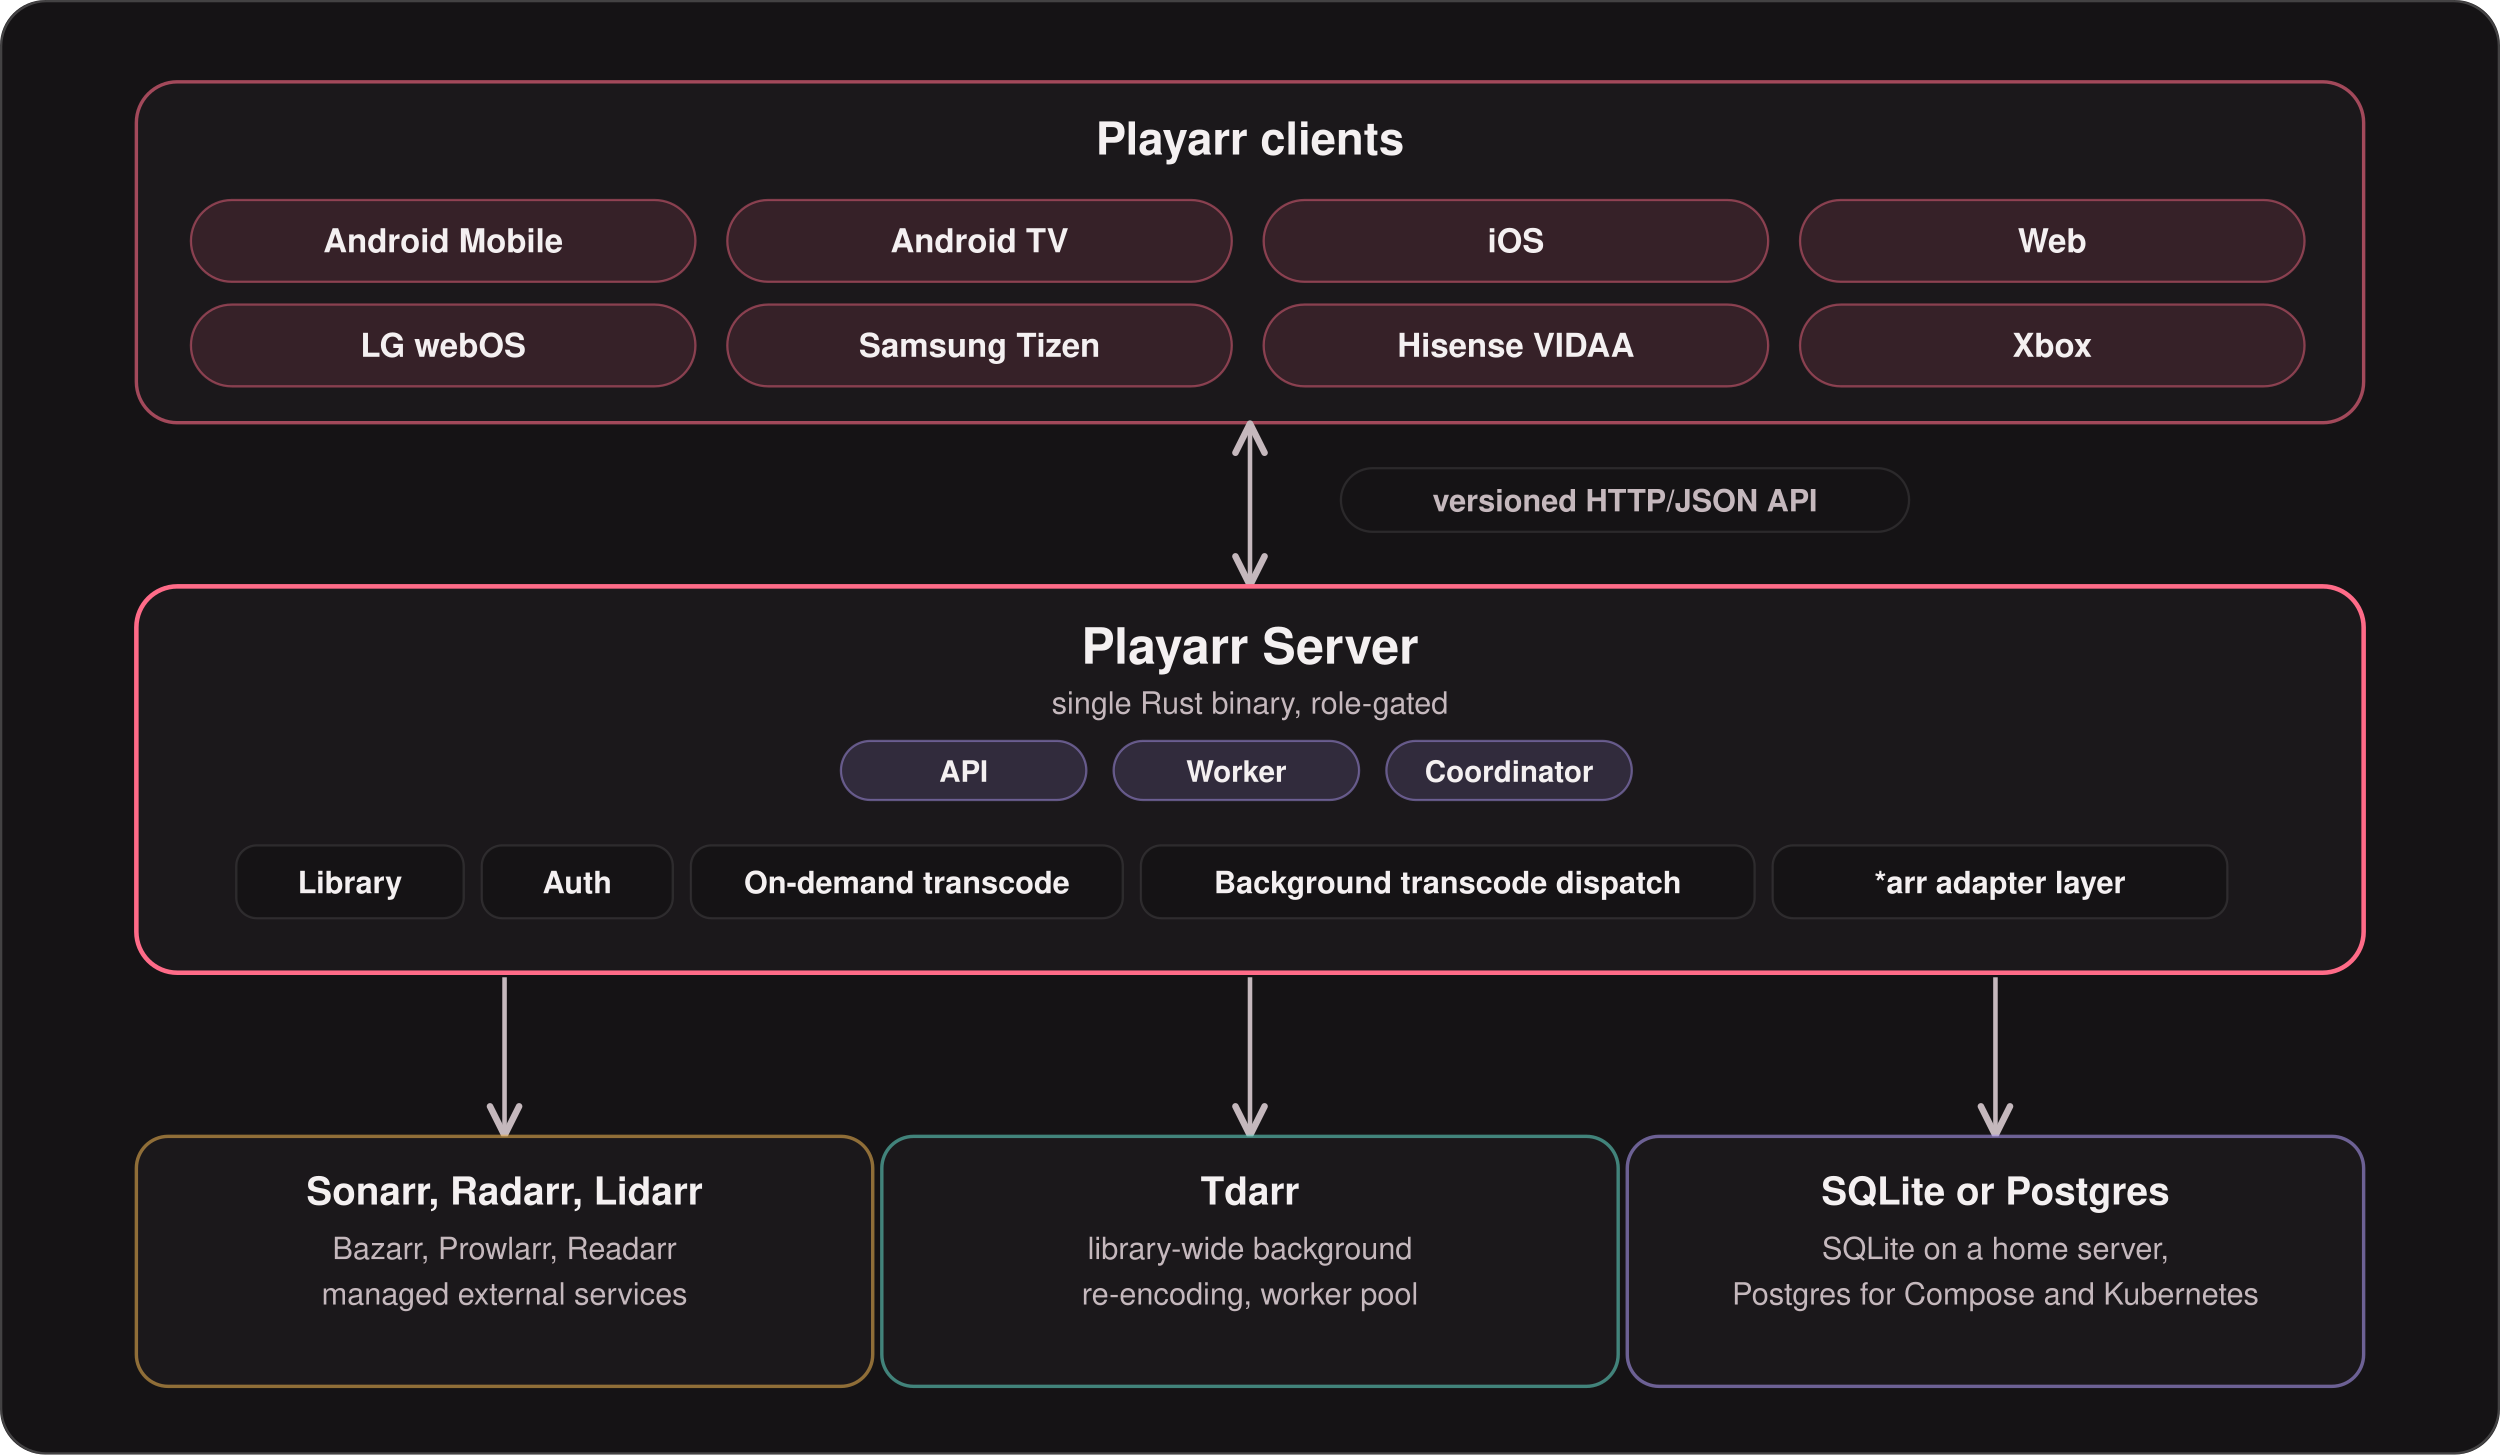
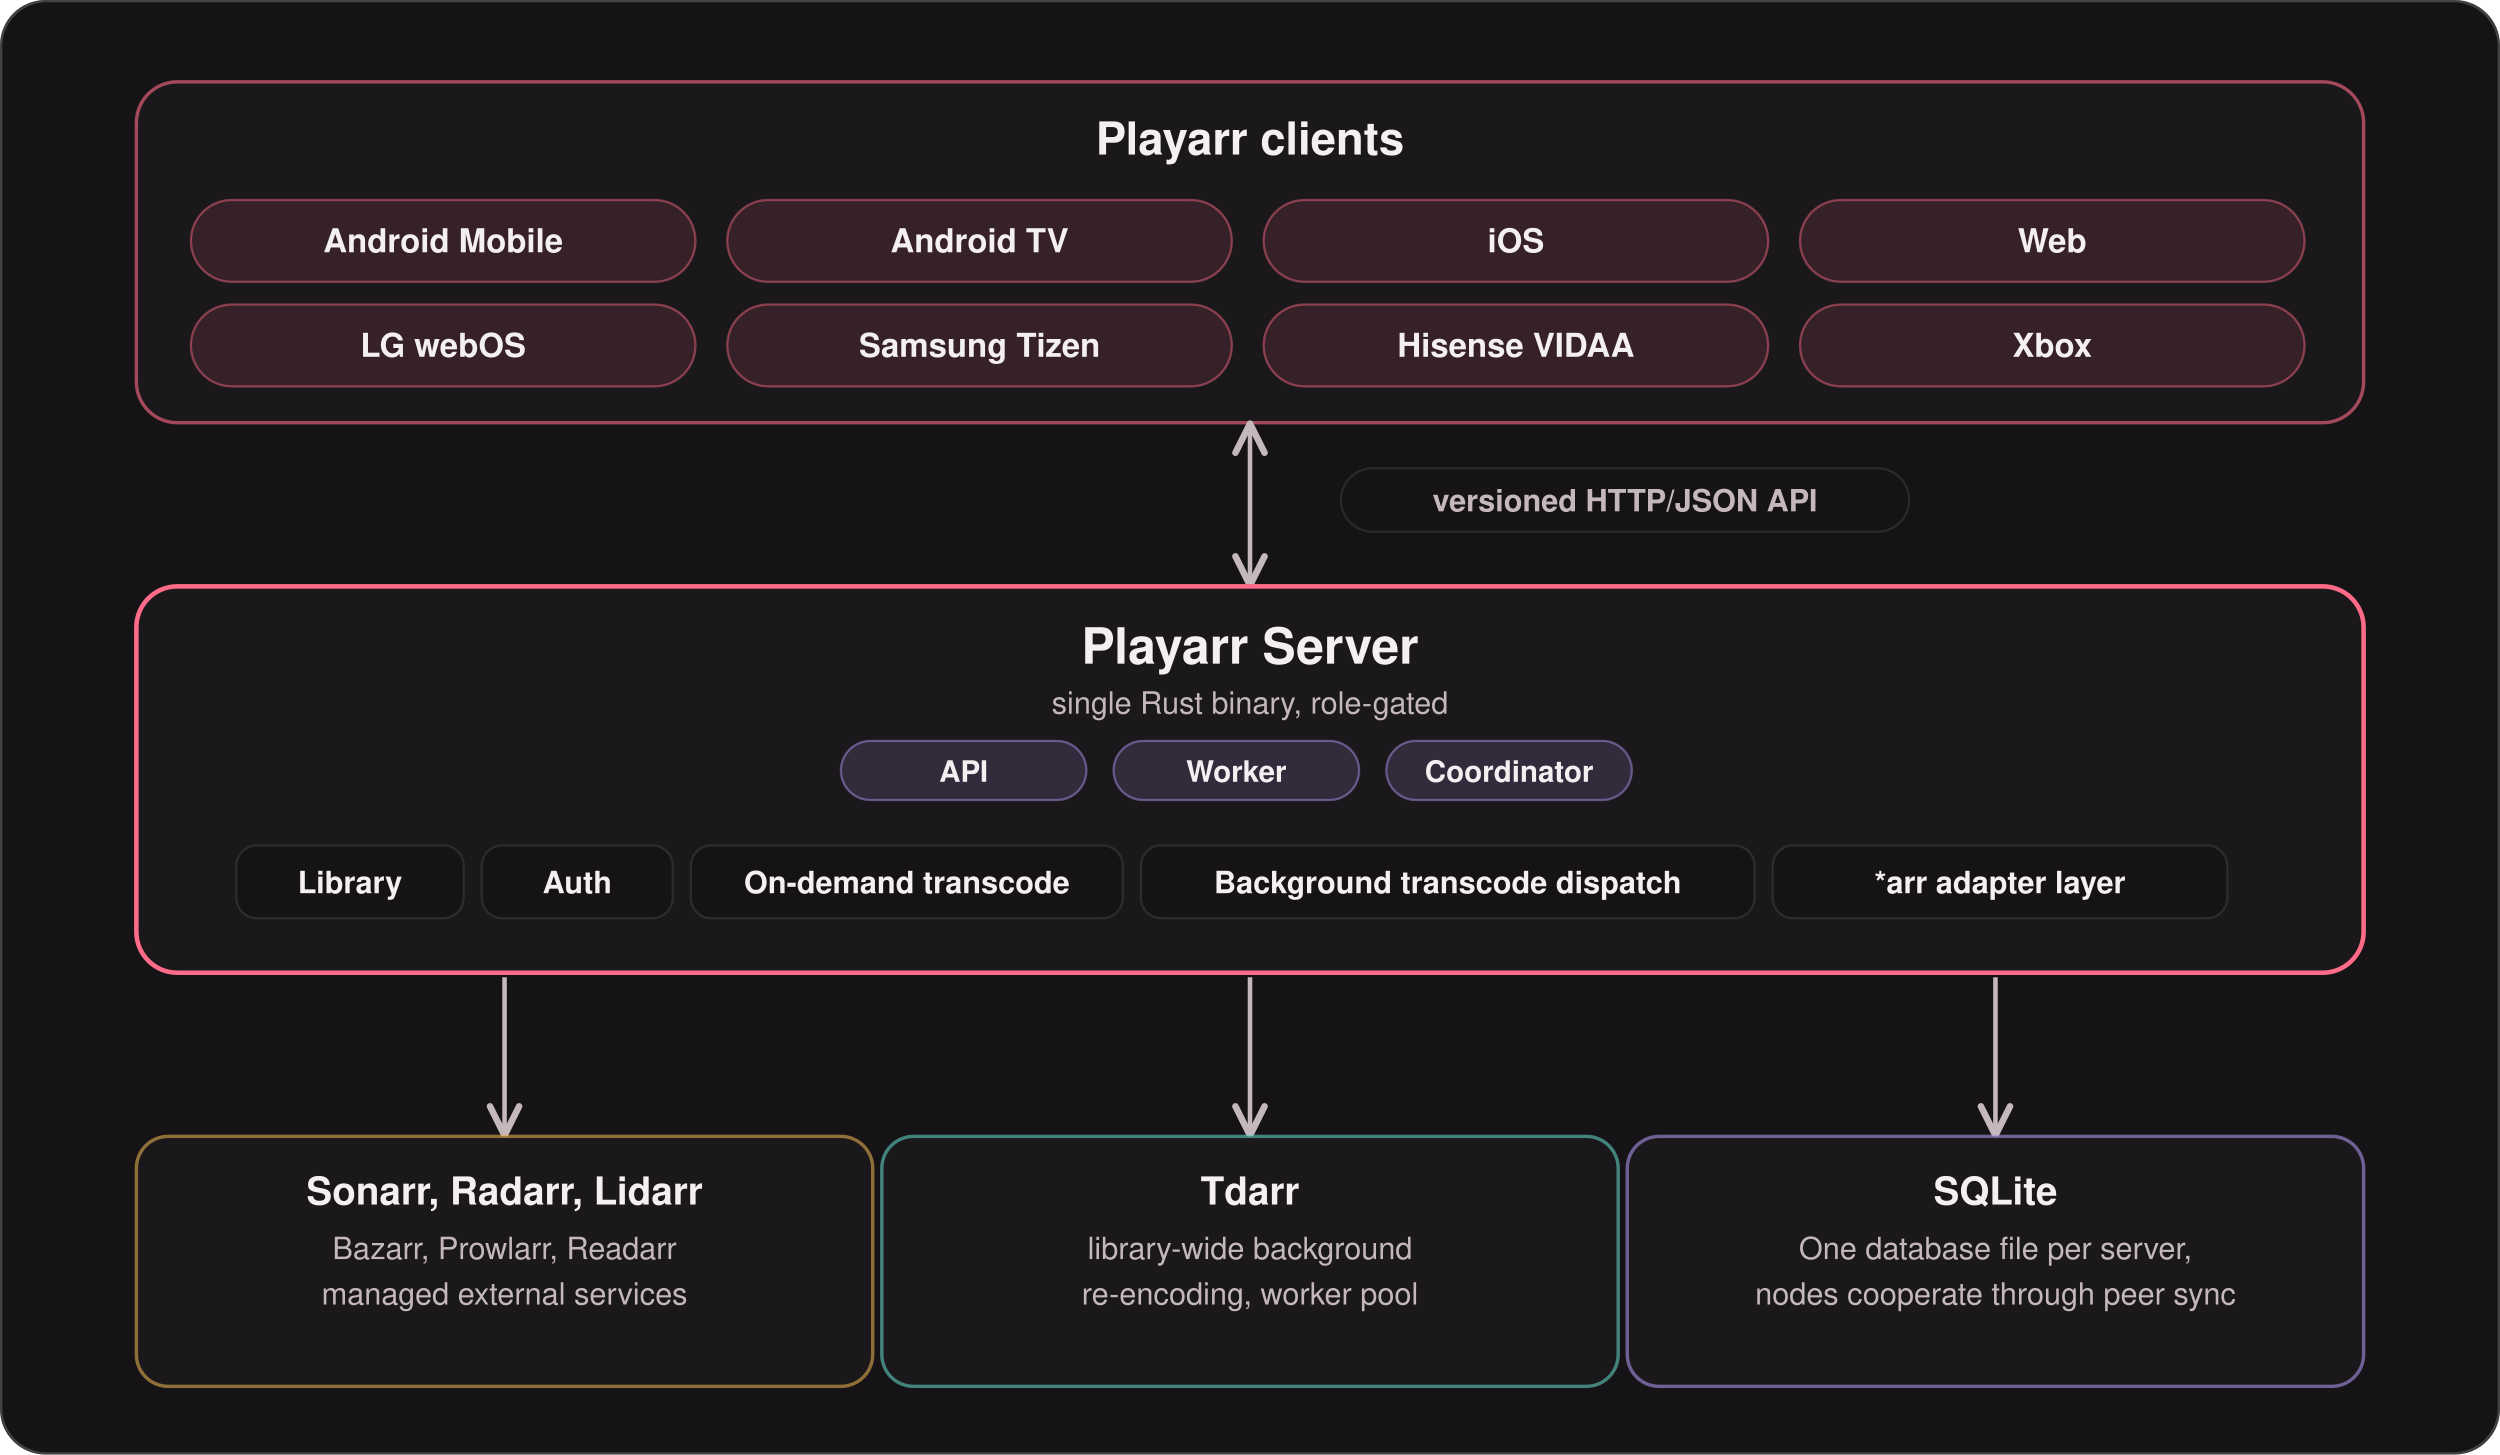
<svg xmlns="http://www.w3.org/2000/svg" width="1100" height="640" viewBox="0 0 1100 640" role="img" aria-labelledby="t d">
  <defs>
    <marker id="ar" viewBox="0 0 10 10" refX="8" refY="5" markerWidth="8" markerHeight="8" orient="auto-start-reverse">
      <path d="M1 1L9 5L1 9" fill="none" stroke="#c5b8bd" stroke-width="1.8" stroke-linecap="round" stroke-linejoin="round" />
    </marker>
  </defs>
  <rect width="1100" height="640" rx="20" fill="#151315" />
  <rect x=".5" y=".5" width="1099" height="639" rx="20" fill="none" stroke="#dfdcdd3b" />
  <rect x="60" y="36" width="980" height="150" rx="18" fill="#1b181b" stroke="#ff6b88" stroke-opacity=".6" stroke-width="1.5" />
  <text x="550" y="68" text-anchor="middle" font-family="'Avenir Next', Avenir, 'Segoe UI', Helvetica, Arial, sans-serif" font-size="20" font-weight="700" fill="#f4f0f1">Playarr clients</text>
  <rect x="84" y="88" width="222" height="36" rx="18" fill="#ff6b88" fill-opacity=".12" stroke="#ff6b88" stroke-opacity=".45" />
  <text x="195.0" y="111" text-anchor="middle" font-family="'Avenir Next', Avenir, 'Segoe UI', Helvetica, Arial, sans-serif" font-size="14.5" font-weight="600" fill="#f4f0f1">Android Mobile</text>
  <rect x="320" y="88" width="222" height="36" rx="18" fill="#ff6b88" fill-opacity=".12" stroke="#ff6b88" stroke-opacity=".45" />
  <text x="431.0" y="111" text-anchor="middle" font-family="'Avenir Next', Avenir, 'Segoe UI', Helvetica, Arial, sans-serif" font-size="14.5" font-weight="600" fill="#f4f0f1">Android TV</text>
  <rect x="556" y="88" width="222" height="36" rx="18" fill="#ff6b88" fill-opacity=".12" stroke="#ff6b88" stroke-opacity=".45" />
  <text x="667.0" y="111" text-anchor="middle" font-family="'Avenir Next', Avenir, 'Segoe UI', Helvetica, Arial, sans-serif" font-size="14.5" font-weight="600" fill="#f4f0f1">iOS</text>
  <rect x="792" y="88" width="222" height="36" rx="18" fill="#ff6b88" fill-opacity=".12" stroke="#ff6b88" stroke-opacity=".45" />
  <text x="903.0" y="111" text-anchor="middle" font-family="'Avenir Next', Avenir, 'Segoe UI', Helvetica, Arial, sans-serif" font-size="14.5" font-weight="600" fill="#f4f0f1">Web</text>
  <rect x="84" y="134" width="222" height="36" rx="18" fill="#ff6b88" fill-opacity=".12" stroke="#ff6b88" stroke-opacity=".45" />
  <text x="195.0" y="157" text-anchor="middle" font-family="'Avenir Next', Avenir, 'Segoe UI', Helvetica, Arial, sans-serif" font-size="14.5" font-weight="600" fill="#f4f0f1">LG webOS</text>
  <rect x="320" y="134" width="222" height="36" rx="18" fill="#ff6b88" fill-opacity=".12" stroke="#ff6b88" stroke-opacity=".45" />
  <text x="431.0" y="157" text-anchor="middle" font-family="'Avenir Next', Avenir, 'Segoe UI', Helvetica, Arial, sans-serif" font-size="14.5" font-weight="600" fill="#f4f0f1">Samsung Tizen</text>
  <rect x="556" y="134" width="222" height="36" rx="18" fill="#ff6b88" fill-opacity=".12" stroke="#ff6b88" stroke-opacity=".45" />
  <text x="667.0" y="157" text-anchor="middle" font-family="'Avenir Next', Avenir, 'Segoe UI', Helvetica, Arial, sans-serif" font-size="14.5" font-weight="600" fill="#f4f0f1">Hisense VIDAA</text>
  <rect x="792" y="134" width="222" height="36" rx="18" fill="#ff6b88" fill-opacity=".12" stroke="#ff6b88" stroke-opacity=".45" />
  <text x="903.0" y="157" text-anchor="middle" font-family="'Avenir Next', Avenir, 'Segoe UI', Helvetica, Arial, sans-serif" font-size="14.5" font-weight="600" fill="#f4f0f1">Xbox</text>
  <path d="M550 188V256" stroke="#c5b8bd" stroke-width="2" marker-end="url(#ar)" marker-start="url(#ar)" fill="none" />
  <rect x="590" y="206" width="250" height="28" rx="14" fill="#151315" stroke="#dfdcdd1c" />
  <text x="715" y="225" text-anchor="middle" font-family="'Avenir Next', Avenir, 'Segoe UI', Helvetica, Arial, sans-serif" font-size="13.5" font-weight="600" fill="#c5b8bd">versioned HTTP/JSON API</text>
  <rect x="60" y="258" width="980" height="170" rx="18" fill="#1b181b" stroke="#ff6b88" stroke-width="2" />
  <text x="550" y="292" text-anchor="middle" font-family="'Avenir Next', Avenir, 'Segoe UI', Helvetica, Arial, sans-serif" font-size="22" font-weight="750" fill="#f4f0f1">Playarr Server</text>
  <text x="550" y="314" text-anchor="middle" font-family="'Avenir Next', Avenir, 'Segoe UI', Helvetica, Arial, sans-serif" font-size="13.5" fill="#c5b8bd">single Rust binary, role-gated</text>
  <rect x="370" y="326" width="108" height="26" rx="13" fill="#a693e8" fill-opacity=".16" stroke="#a693e8" stroke-opacity=".5" />
  <text x="424" y="344" text-anchor="middle" font-family="'Avenir Next', Avenir, 'Segoe UI', Helvetica, Arial, sans-serif" font-size="13" font-weight="600" fill="#f4f0f1">API</text>
  <rect x="490" y="326" width="108" height="26" rx="13" fill="#a693e8" fill-opacity=".16" stroke="#a693e8" stroke-opacity=".5" />
  <text x="544" y="344" text-anchor="middle" font-family="'Avenir Next', Avenir, 'Segoe UI', Helvetica, Arial, sans-serif" font-size="13" font-weight="600" fill="#f4f0f1">Worker</text>
  <rect x="610" y="326" width="108" height="26" rx="13" fill="#a693e8" fill-opacity=".16" stroke="#a693e8" stroke-opacity=".5" />
  <text x="664" y="344" text-anchor="middle" font-family="'Avenir Next', Avenir, 'Segoe UI', Helvetica, Arial, sans-serif" font-size="13" font-weight="600" fill="#f4f0f1">Coordinator</text>
  <rect x="104" y="372" width="100" height="32" rx="9" fill="#151315" stroke="#dfdcdd1c" />
  <text x="154.0" y="393" text-anchor="middle" font-family="'Avenir Next', Avenir, 'Segoe UI', Helvetica, Arial, sans-serif" font-size="13.5" font-weight="600" fill="#f4f0f1">Library</text>
  <rect x="212" y="372" width="84" height="32" rx="9" fill="#151315" stroke="#dfdcdd1c" />
  <text x="254.0" y="393" text-anchor="middle" font-family="'Avenir Next', Avenir, 'Segoe UI', Helvetica, Arial, sans-serif" font-size="13.5" font-weight="600" fill="#f4f0f1">Auth</text>
  <rect x="304" y="372" width="190" height="32" rx="9" fill="#151315" stroke="#dfdcdd1c" />
  <text x="399.0" y="393" text-anchor="middle" font-family="'Avenir Next', Avenir, 'Segoe UI', Helvetica, Arial, sans-serif" font-size="13.5" font-weight="600" fill="#f4f0f1">On-demand transcode</text>
  <rect x="502" y="372" width="270" height="32" rx="9" fill="#151315" stroke="#dfdcdd1c" />
  <text x="637.0" y="393" text-anchor="middle" font-family="'Avenir Next', Avenir, 'Segoe UI', Helvetica, Arial, sans-serif" font-size="13.5" font-weight="600" fill="#f4f0f1">Background transcode dispatch</text>
  <rect x="780" y="372" width="200" height="32" rx="9" fill="#151315" stroke="#dfdcdd1c" />
  <text x="880.0" y="393" text-anchor="middle" font-family="'Avenir Next', Avenir, 'Segoe UI', Helvetica, Arial, sans-serif" font-size="13.5" font-weight="600" fill="#f4f0f1">*arr adapter layer</text>
  <path d="M222 430V498" stroke="#c5b8bd" stroke-width="2" marker-end="url(#ar)" fill="none" />
  <path d="M550 430V498" stroke="#c5b8bd" stroke-width="2" marker-end="url(#ar)" fill="none" />
  <path d="M878 430V498" stroke="#c5b8bd" stroke-width="2" marker-end="url(#ar)" fill="none" />
  <rect x="60" y="500" width="324" height="110" rx="14" fill="#1b181b" stroke="#e0a94e" stroke-opacity=".6" stroke-width="1.5" />
  <text x="222.0" y="530" text-anchor="middle" font-family="'Avenir Next', Avenir, 'Segoe UI', Helvetica, Arial, sans-serif" font-size="17" font-weight="700" fill="#f4f0f1">Sonarr, Radarr, Lidarr</text>
  <text x="222.0" y="554" text-anchor="middle" font-family="'Avenir Next', Avenir, 'Segoe UI', Helvetica, Arial, sans-serif" font-size="13.5" fill="#c5b8bd">Bazarr, Prowlarr, Readarr</text>
  <text x="222.0" y="574" text-anchor="middle" font-family="'Avenir Next', Avenir, 'Segoe UI', Helvetica, Arial, sans-serif" font-size="13.5" fill="#c5b8bd">managed external services</text>
  <rect x="388" y="500" width="324" height="110" rx="14" fill="#1b181b" stroke="#5ecbbd" stroke-opacity=".6" stroke-width="1.5" />
  <text x="550.0" y="530" text-anchor="middle" font-family="'Avenir Next', Avenir, 'Segoe UI', Helvetica, Arial, sans-serif" font-size="17" font-weight="700" fill="#f4f0f1">Tdarr</text>
  <text x="550.0" y="554" text-anchor="middle" font-family="'Avenir Next', Avenir, 'Segoe UI', Helvetica, Arial, sans-serif" font-size="13.5" fill="#c5b8bd">library-wide background</text>
  <text x="550.0" y="574" text-anchor="middle" font-family="'Avenir Next', Avenir, 'Segoe UI', Helvetica, Arial, sans-serif" font-size="13.5" fill="#c5b8bd">re-encoding, worker pool</text>
  <rect x="716" y="500" width="324" height="110" rx="14" fill="#1b181b" stroke="#a693e8" stroke-opacity=".6" stroke-width="1.5" />
-   <text x="878.0" y="530" text-anchor="middle" font-family="'Avenir Next', Avenir, 'Segoe UI', Helvetica, Arial, sans-serif" font-size="17" font-weight="700" fill="#f4f0f1">SQLite or Postgres</text>
-   <text x="878.0" y="554" text-anchor="middle" font-family="'Avenir Next', Avenir, 'Segoe UI', Helvetica, Arial, sans-serif" font-size="13.5" fill="#c5b8bd">SQLite on a home server,</text>
-   <text x="878.0" y="574" text-anchor="middle" font-family="'Avenir Next', Avenir, 'Segoe UI', Helvetica, Arial, sans-serif" font-size="13.5" fill="#c5b8bd">Postgres for Compose and Kubernetes</text>
+   <text x="878.0" y="530" text-anchor="middle" font-family="'Avenir Next', Avenir, 'Segoe UI', Helvetica, Arial, sans-serif" font-size="17" font-weight="700" fill="#f4f0f1">SQLite</text>
+   <text x="878.0" y="554" text-anchor="middle" font-family="'Avenir Next', Avenir, 'Segoe UI', Helvetica, Arial, sans-serif" font-size="13.5" fill="#c5b8bd">One database file per server,</text>
+   <text x="878.0" y="574" text-anchor="middle" font-family="'Avenir Next', Avenir, 'Segoe UI', Helvetica, Arial, sans-serif" font-size="13.5" fill="#c5b8bd">nodes cooperate through peer sync</text>
</svg>
